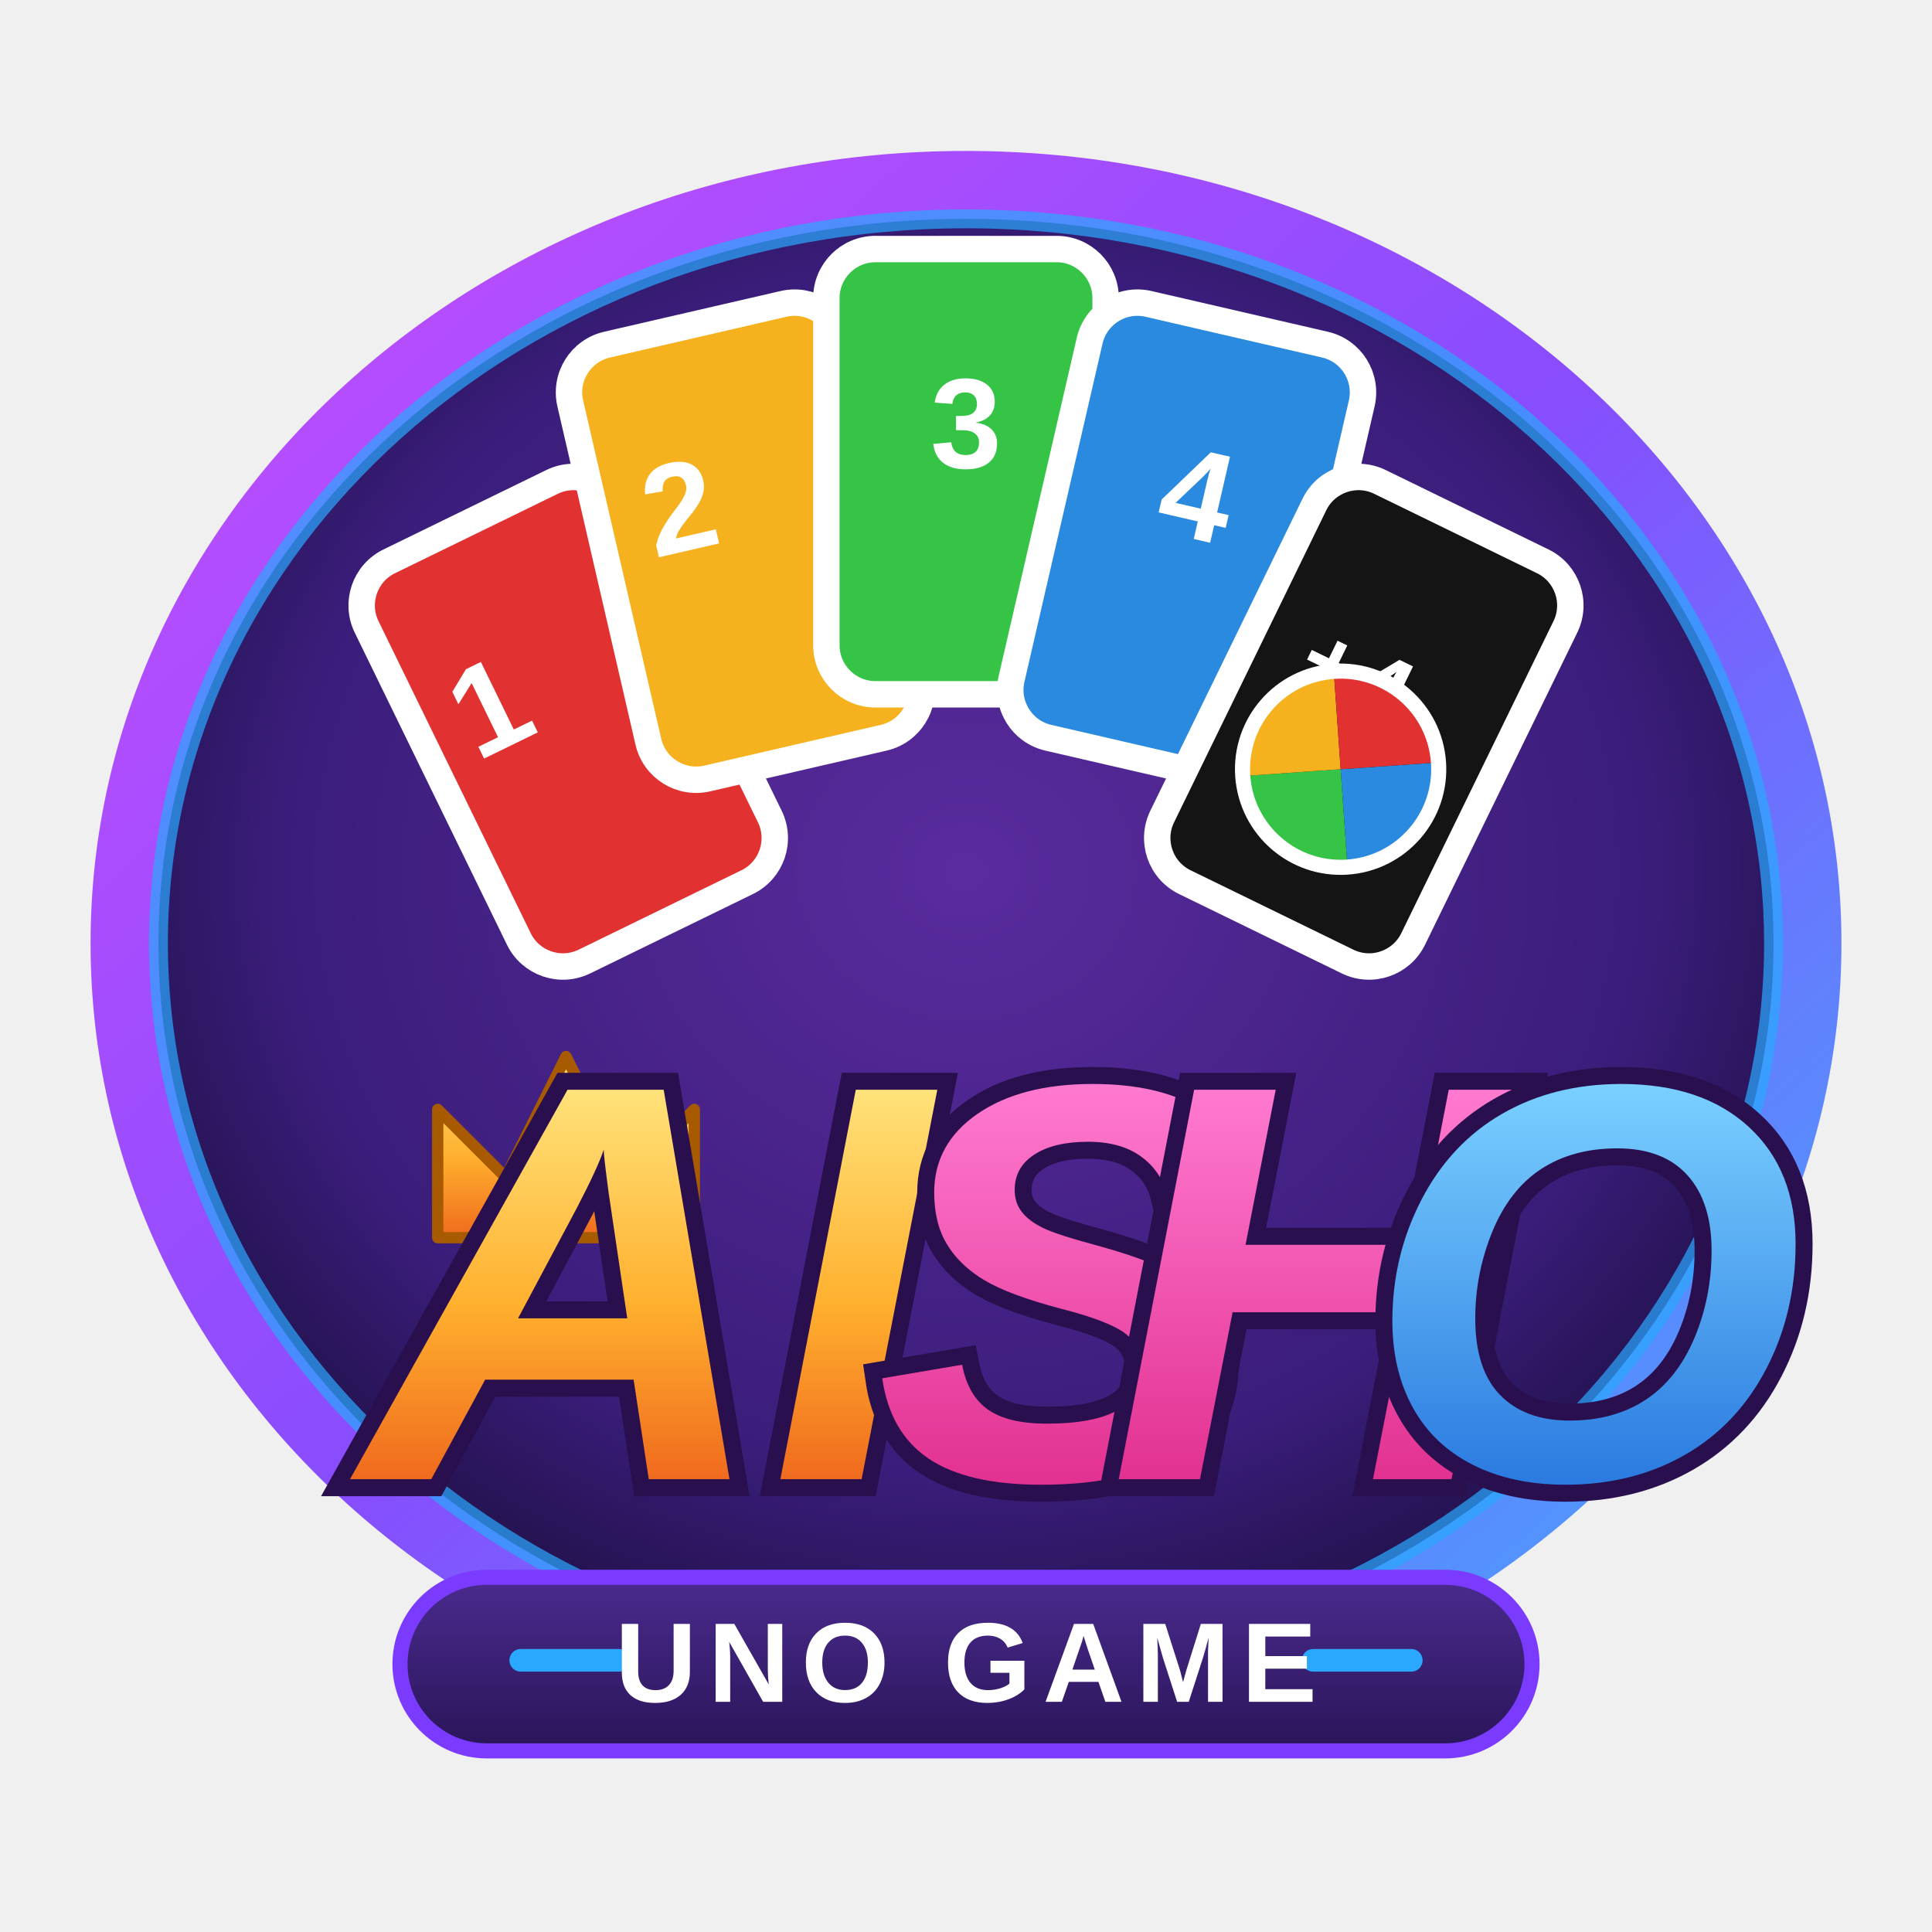
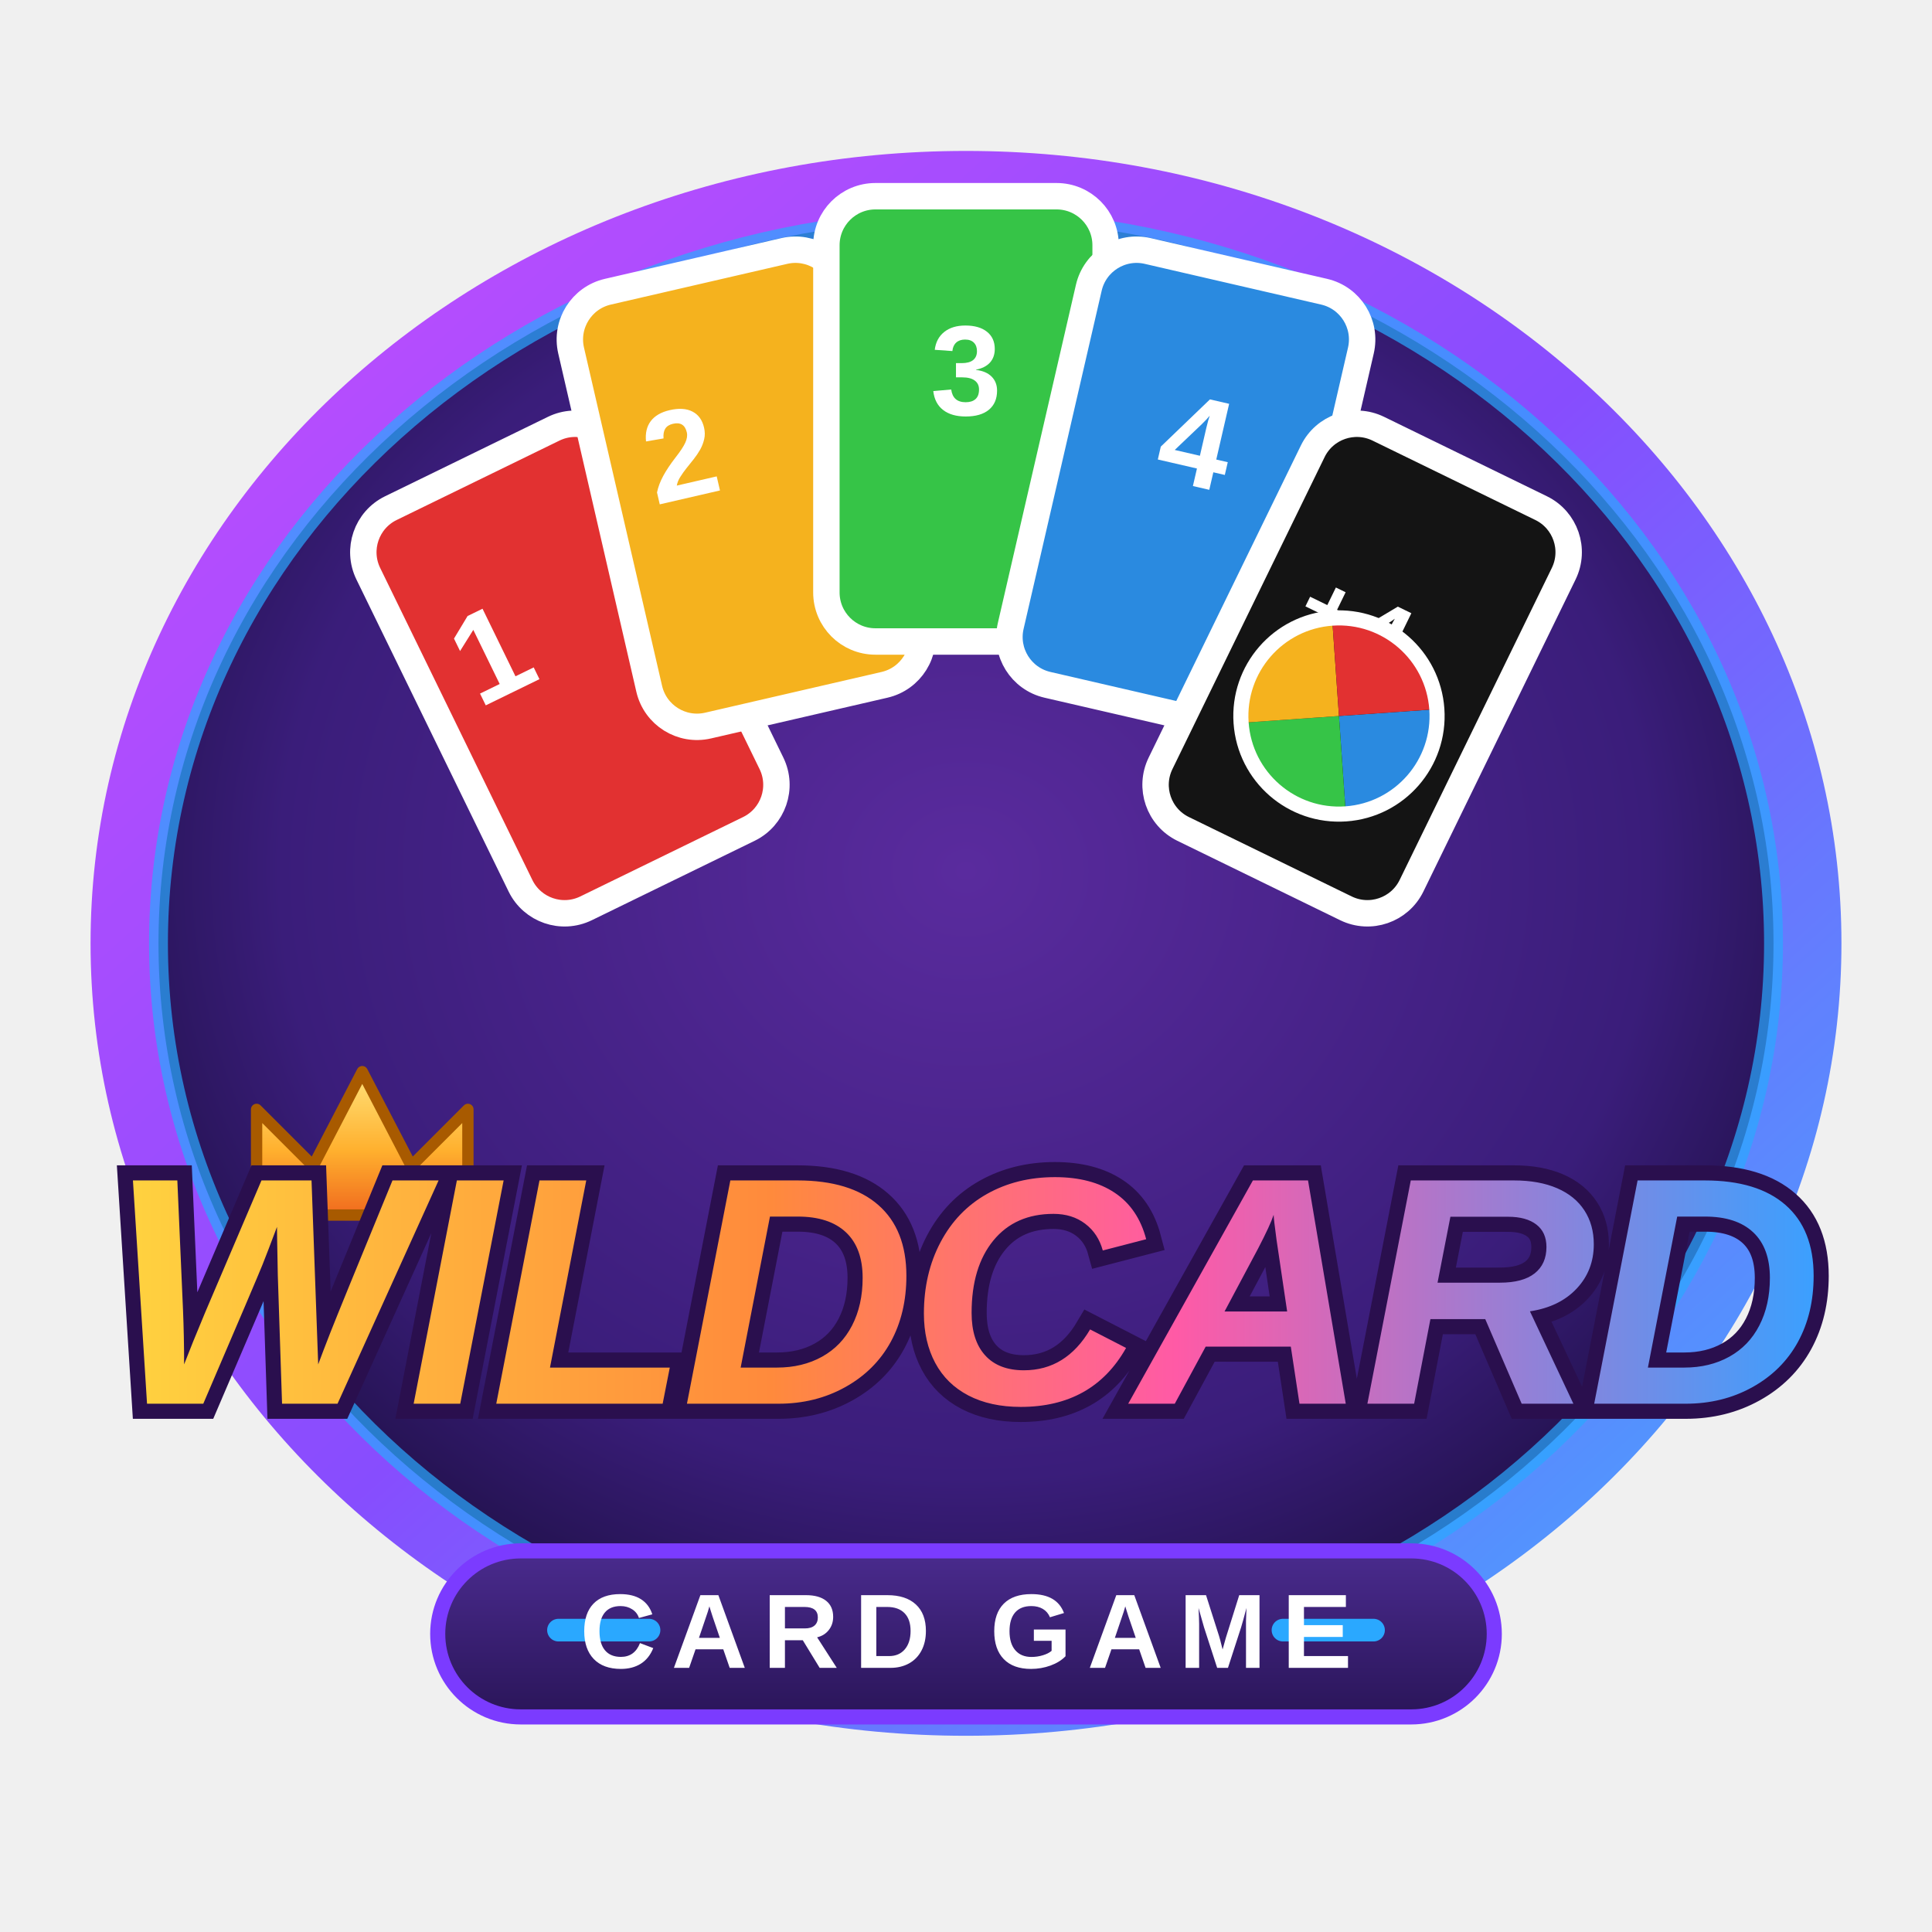
<svg xmlns="http://www.w3.org/2000/svg" viewBox="0 0 512 512" width="512" height="512">
  <defs>
    <radialGradient id="ring" cx="50%" cy="45%" r="60%">
      <stop offset="0%" stop-color="#5a2b9e" />
      <stop offset="70%" stop-color="#3a1d7a" />
      <stop offset="100%" stop-color="#1a0e3e" />
    </radialGradient>
    <linearGradient id="ringEdge" x1="0" y1="0" x2="1" y2="1">
      <stop offset="0%" stop-color="#c23bff" />
      <stop offset="50%" stop-color="#7b3bff" />
      <stop offset="100%" stop-color="#2aa8ff" />
    </linearGradient>
+     <linearGradient id="word" x1="0" y1="0" x2="1" y2="0">
+       <stop offset="0%" stop-color="#ffd23f" />
+       <stop offset="38%" stop-color="#ff8a3c" />
+       <stop offset="62%" stop-color="#ff5aa6" />
+       <stop offset="100%" stop-color="#3aa0ff" />
+     </linearGradient>
    <linearGradient id="gold" x1="0" y1="0" x2="0" y2="1">
      <stop offset="0%" stop-color="#ffe27a" />
      <stop offset="55%" stop-color="#ffb02e" />
      <stop offset="100%" stop-color="#f06a1e" />
    </linearGradient>
-     <linearGradient id="pink" x1="0" y1="0" x2="0" y2="1">
-       <stop offset="0%" stop-color="#ff7ad0" />
-       <stop offset="100%" stop-color="#e23191" />
-     </linearGradient>
-     <linearGradient id="blue" x1="0" y1="0" x2="0" y2="1">
-       <stop offset="0%" stop-color="#7ad0ff" />
-       <stop offset="100%" stop-color="#2a7ae0" />
-     </linearGradient>
    <linearGradient id="ribbon" x1="0" y1="0" x2="0" y2="1">
      <stop offset="0%" stop-color="#4a2b8e" />
      <stop offset="100%" stop-color="#2a1559" />
    </linearGradient>
-     <filter id="soft" x="-30%" y="-30%" width="160%" height="160%">
-       <feGaussianBlur stdDeviation="6" result="b" />
-       <feMerge>
-         <feMergeNode in="b" />
-         <feMergeNode in="SourceGraphic" />
-       </feMerge>
-     </filter>
  </defs>
  <ellipse cx="256" cy="250" rx="232" ry="210" fill="url(#ringEdge)" opacity=".9" />
  <ellipse cx="256" cy="250" rx="214" ry="192" fill="url(#ring)" />
  <ellipse cx="256" cy="250" rx="214" ry="192" fill="none" stroke="#2aa8ff" stroke-width="5" opacity=".7" />
  <g stroke="#fff" stroke-width="7" stroke-linejoin="round">
-     <g transform="rotate(-26 256 250)">
-       <rect x="150" y="92" width="74" height="118" rx="13" fill="#e23131" />
+     <g transform="rotate(-26 256 235)">
+       <rect x="150" y="78" width="74" height="118" rx="13" fill="#e23131" />
    </g>
-     <g transform="rotate(-13 256 250)">
-       <rect x="186" y="74" width="74" height="118" rx="13" fill="#f5b21e" />
+     <g transform="rotate(-13 256 235)">
+       <rect x="186" y="60" width="74" height="118" rx="13" fill="#f5b21e" />
    </g>
-     <g transform="rotate(0 256 250)">
-       <rect x="219" y="66" width="74" height="118" rx="13" fill="#36c447" />
+     <g transform="rotate(0 256 235)">
+       <rect x="219" y="52" width="74" height="118" rx="13" fill="#36c447" />
    </g>
-     <g transform="rotate(13 256 250)">
-       <rect x="252" y="74" width="74" height="118" rx="13" fill="#2a8ae0" />
+     <g transform="rotate(13 256 235)">
+       <rect x="252" y="60" width="74" height="118" rx="13" fill="#2a8ae0" />
    </g>
-     <g transform="rotate(26 256 250)">
-       <rect x="288" y="92" width="74" height="118" rx="13" fill="#141414" />
+     <g transform="rotate(26 256 235)">
+       <rect x="288" y="78" width="74" height="118" rx="13" fill="#141414" />
    </g>
  </g>
  <g fill="#fff" font-family="Arial, sans-serif" font-weight="900" font-size="34" text-anchor="middle">
-     <text x="170" y="150" transform="rotate(-26 256 250)">1</text>
-     <text x="208" y="132" transform="rotate(-13 256 250)">2</text>
-     <text x="256" y="124" transform="rotate(0 256 250)">3</text>
-     <text x="289" y="132" transform="rotate(13 256 250)">4</text>
-     <text x="318" y="150" transform="rotate(26 256 250)" font-size="26">+4</text>
+     <text x="170" y="136" transform="rotate(-26 256 235)">1</text>
+     <text x="208" y="118" transform="rotate(-13 256 235)">2</text>
+     <text x="256" y="110" transform="rotate(0 256 235)">3</text>
+     <text x="289" y="118" transform="rotate(13 256 235)">4</text>
+     <text x="318" y="136" transform="rotate(26 256 235)" font-size="26">+4</text>
  </g>
-   <g transform="rotate(26 256 250)">
-     <g transform="translate(325 165) rotate(-30)">
+   <g transform="rotate(26 256 235)">
+     <g transform="translate(325 151) rotate(-30)">
      <path d="M0 0 L26 0 A26 26 0 0 1 0 26 Z" fill="#2a8ae0" />
      <path d="M0 0 L0 26 A26 26 0 0 1 -26 0 Z" fill="#36c447" />
      <path d="M0 0 L-26 0 A26 26 0 0 1 0 -26 Z" fill="#f5b21e" />
      <path d="M0 0 L0 -26 A26 26 0 0 1 26 0 Z" fill="#e23131" />
      <circle cx="0" cy="0" r="26" fill="none" stroke="#fff" stroke-width="4" />
    </g>
  </g>
-   <g transform="translate(150 300)" fill="url(#gold)" stroke="#a85a00" stroke-width="3" stroke-linejoin="round">
-     <path d="M-34 28 L-34 -6 L-16 12 L0 -20 L16 12 L34 -6 L34 28 Z" />
+   <g transform="translate(96 300)" fill="url(#gold)" stroke="#a85a00" stroke-width="3" stroke-linejoin="round">
+     <path d="M-28 22 L-28 -6 L-13 9 L0 -16 L13 9 L28 -6 L28 22 Z" />
  </g>
-   <g font-family="Arial Black, Arial, sans-serif" font-weight="900" font-size="150" text-anchor="middle" stroke="#2a0f4e" stroke-width="9" paint-order="stroke" style="font-style:italic">
-     <text x="150" y="392" fill="url(#gold)">A</text>
-     <text x="225" y="392" fill="url(#gold)">I</text>
-     <text x="282" y="392" fill="url(#pink)">S</text>
-     <text x="348" y="392" fill="url(#pink)">H</text>
-     <text x="420" y="392" fill="url(#blue)">O</text>
-   </g>
-   <g transform="translate(256 440)">
-     <rect x="-150" y="-22" width="300" height="46" rx="23" fill="url(#ribbon)" stroke="#7b3bff" stroke-width="4" />
-     <line x1="-118" y1="0" x2="-92" y2="0" stroke="#2aa8ff" stroke-width="6" stroke-linecap="round" />
-     <line x1="118" y1="0" x2="92" y2="0" stroke="#2aa8ff" stroke-width="6" stroke-linecap="round" />
-     <text x="0" y="11" font-family="Arial, sans-serif" font-weight="800" font-size="30" fill="#fff" text-anchor="middle" letter-spacing="3">UNO GAME</text>
+   <text x="256" y="372" font-family="Arial Black, Arial, sans-serif" font-weight="900" font-style="italic" font-size="86" letter-spacing="-2" text-anchor="middle" fill="url(#word)" stroke="#2a0f4e" stroke-width="8" paint-order="stroke">WILDCARD</text>
+   <g transform="translate(256 432)">
+     <rect x="-140" y="-21" width="280" height="44" rx="22" fill="url(#ribbon)" stroke="#7b3bff" stroke-width="4" />
+     <line x1="-108" y1="0" x2="-84" y2="0" stroke="#2aa8ff" stroke-width="6" stroke-linecap="round" />
+     <line x1="108" y1="0" x2="84" y2="0" stroke="#2aa8ff" stroke-width="6" stroke-linecap="round" />
+     <text x="0" y="10" font-family="Arial, sans-serif" font-weight="800" font-size="28" fill="#fff" text-anchor="middle" letter-spacing="4">CARD GAME</text>
  </g>
</svg>
